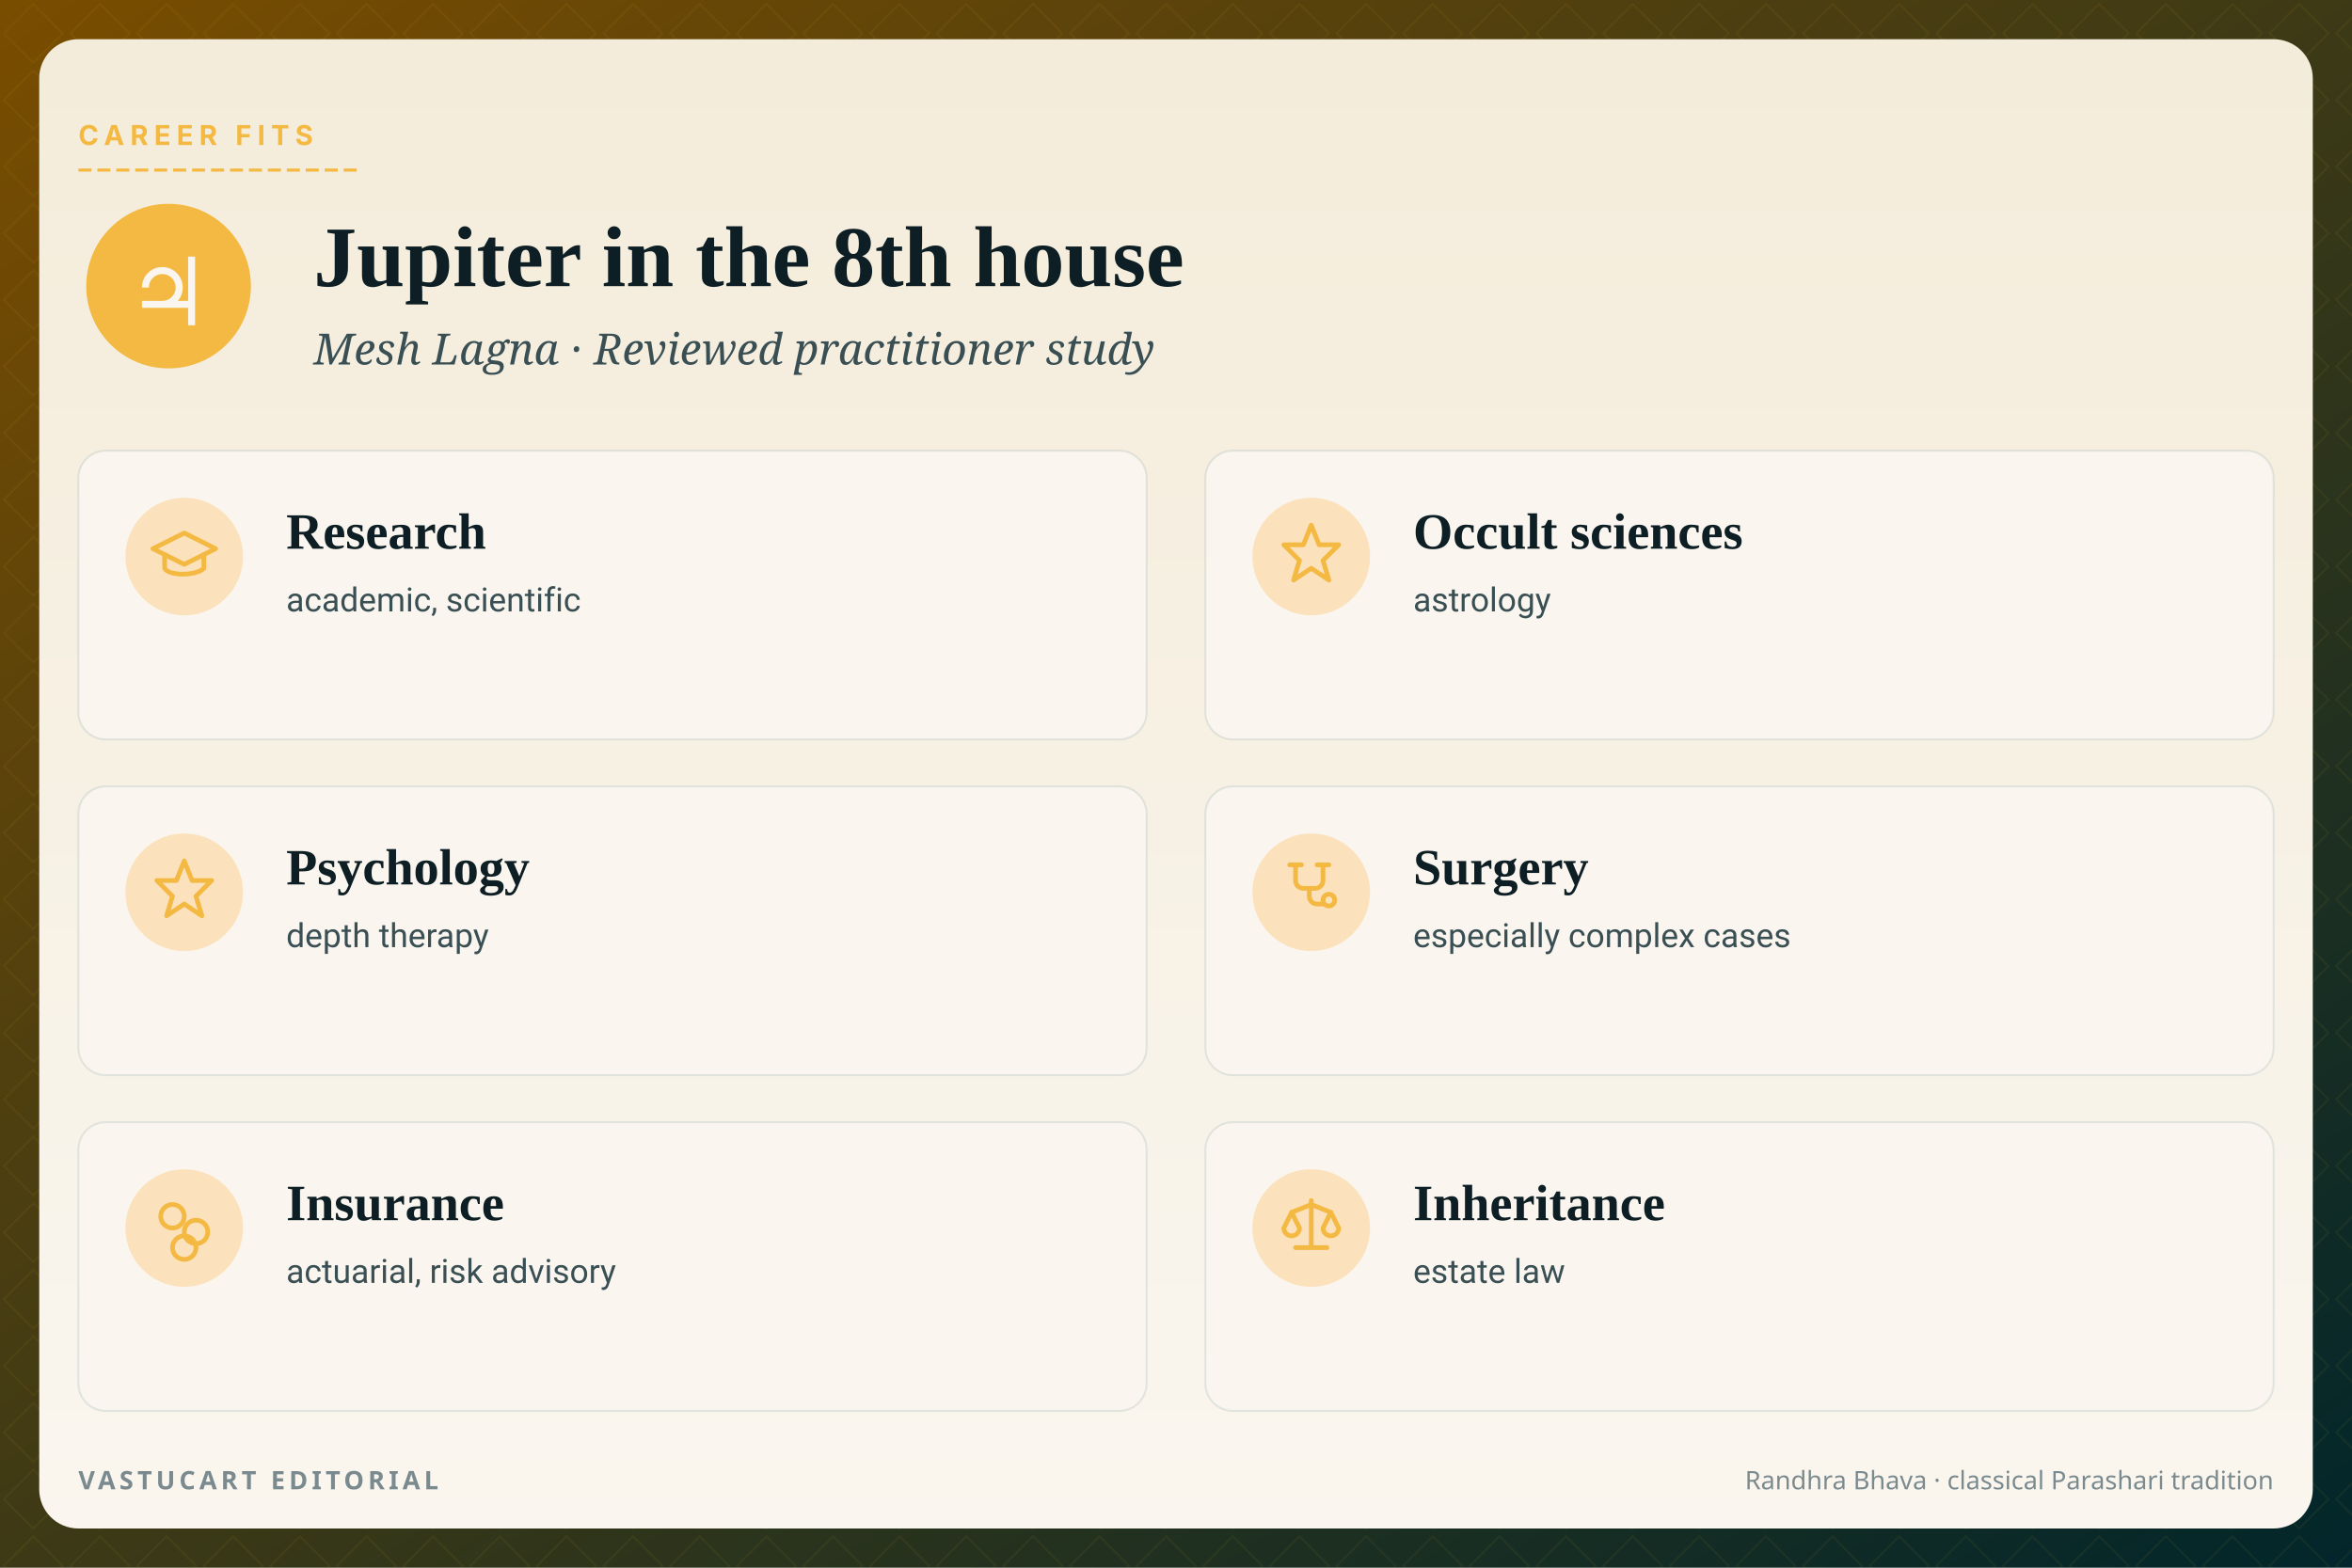
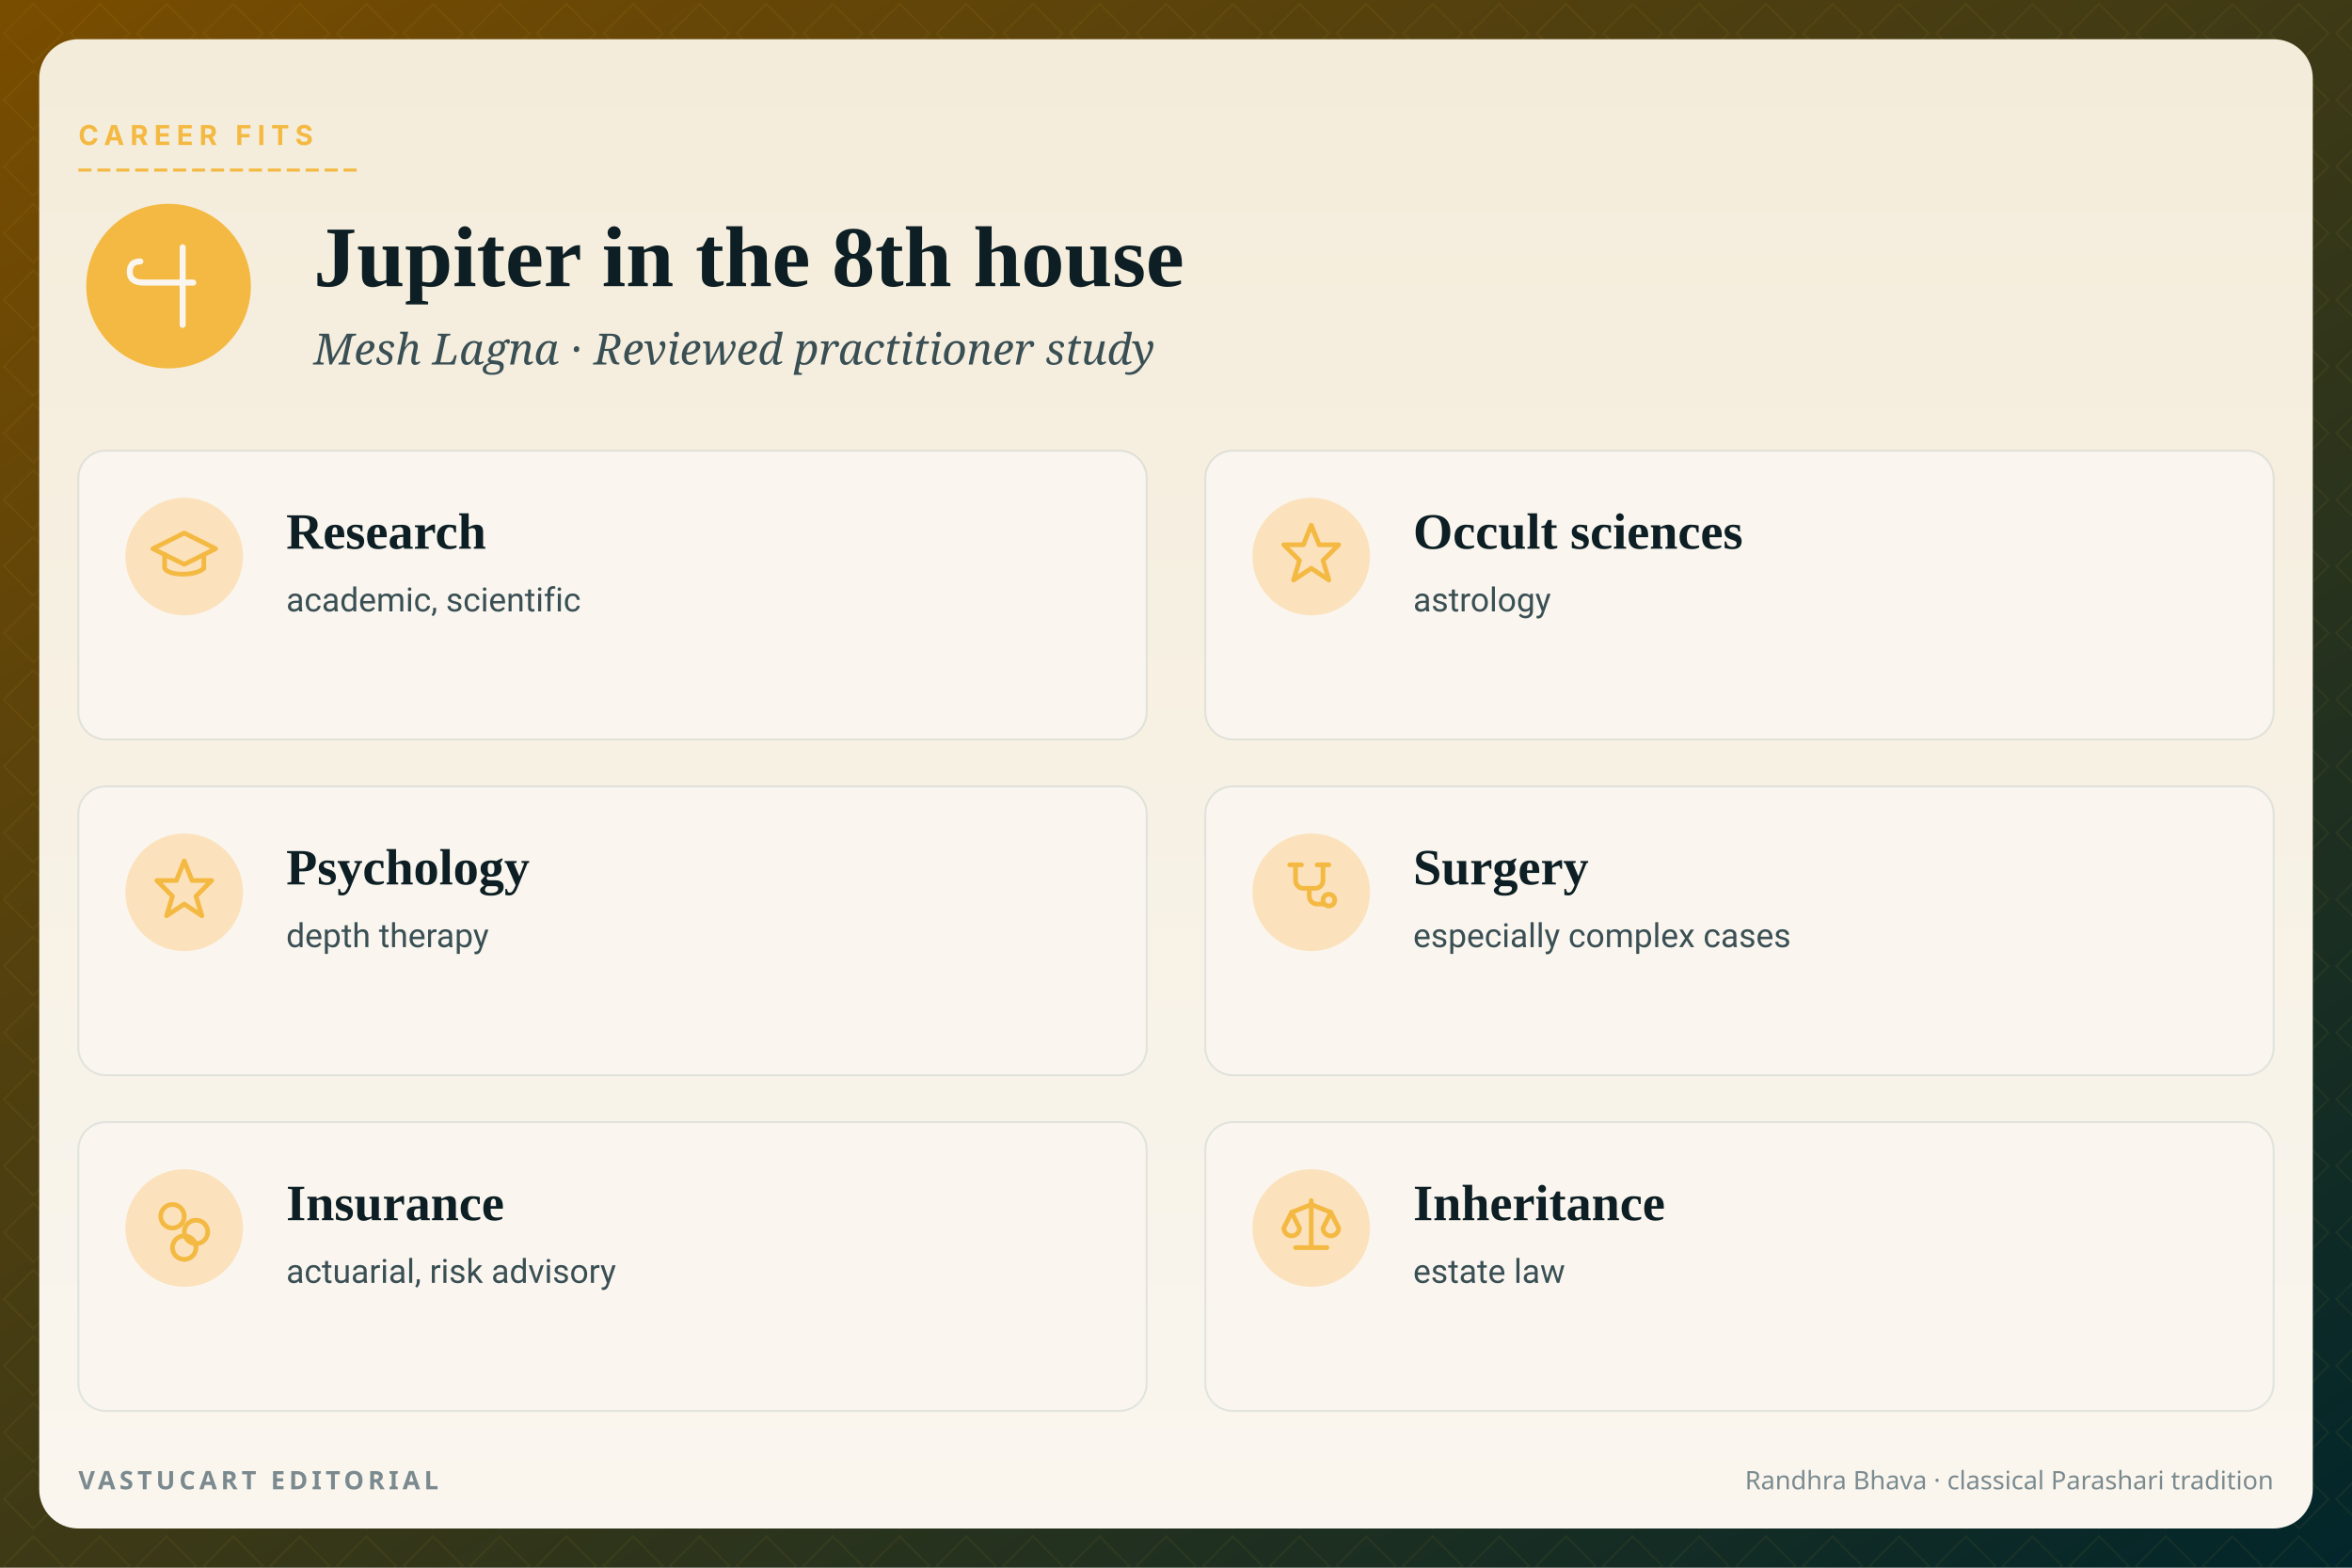
<svg xmlns="http://www.w3.org/2000/svg" viewBox="0 0 1200 800" role="img" aria-label="Jupiter in 8th house career fits for Mesh Lagna">
  <defs>
    <linearGradient id="bg" x1="0" y1="0" x2="1" y2="1">
      <stop offset="0%" stop-color="#7a4d00" />
      <stop offset="100%" stop-color="#01262b" />
    </linearGradient>
    <linearGradient id="cardBg" x1="0" y1="0" x2="0" y2="1">
      <stop offset="0%" stop-color="#F4ECDA" />
      <stop offset="100%" stop-color="#faf6ef" />
    </linearGradient>
    <pattern id="diamondPattern" x="0" y="0" width="34" height="34" patternUnits="userSpaceOnUse">
      <path d="M17 2 L32 17 L17 32 L2 17 Z" fill="none" stroke="#f4b942" stroke-opacity="0.06" stroke-width="1" />
    </pattern>
  </defs>
  <rect x="0" y="0" width="1200" height="800" fill="url(#bg)" />
  <rect x="0" y="0" width="1200" height="800" fill="url(#diamondPattern)" />
  <rect x="20" y="20" width="1160" height="760" rx="20" fill="url(#cardBg)" />
  <g>
    <text x="40" y="74" font-family="system-ui, -apple-system, sans-serif" font-size="14" font-weight="700" letter-spacing="3" fill="#f4b942">CAREER FITS</text>
    <text x="40" y="86" font-family="system-ui, -apple-system, sans-serif" font-size="14" font-weight="700" letter-spacing="3" fill="#f4b942">_______________</text>
    <circle cx="86" cy="146" r="42" fill="#f4b942" />
-     <text x="86" y="166" text-anchor="middle" font-family="Georgia, serif" font-size="48" font-weight="700" fill="#faf6ef">♃</text>
+     <g transform="translate(86 146)">
+       <g transform="scale(0.9)">
+         <path d="M -16 -14 Q -22 -14 -22 -8 Q -22 -2 -14 -2 L 14 -2" stroke="#faf6ef" stroke-width="3.4" stroke-linecap="round" stroke-linejoin="round" fill="none" />
+         <path d="M 8 -22 L 8 22" stroke="#faf6ef" stroke-width="3.4" stroke-linecap="round" stroke-linejoin="round" fill="none" />
+       </g>
+     </g>
    <text x="160" y="146" font-family="Georgia, 'Times New Roman', serif" font-size="44" font-weight="700" fill="#0d1f24">Jupiter in the 8th house</text>
    <text x="160" y="186" font-family="Georgia, serif" font-style="italic" font-size="22" fill="#3a4f54">Mesh Lagna · Reviewed practitioner study</text>
  </g>
  <g>
    <rect x="40" y="230" width="545" height="147.333" rx="14" fill="#faf6ef" stroke="rgba(1,63,71,0.10)" stroke-width="1" />
    <circle cx="94" cy="284" r="30" fill="#FBE2BD" />
    <g transform="translate(74 264)" color="#f4b942">
      <g fill="none" stroke="currentColor" stroke-width="2.4" stroke-linecap="round" stroke-linejoin="round">
        <path d="M4 16 L20 8 L36 16 L20 24 Z" />
        <path d="M10 19 V26 c2 4 16 4 20 0 V19" />
      </g>
    </g>
    <text x="146" y="280" font-family="Georgia, 'Times New Roman', serif" font-size="26" font-weight="700" fill="#0d1f24">Research</text>
    <text x="146" y="312" font-family="system-ui, -apple-system, 'Segoe UI', Roboto, sans-serif" font-size="17" fill="#3a4f54">academic, scientific</text>
  </g>
  <g>
    <rect x="615" y="230" width="545" height="147.333" rx="14" fill="#faf6ef" stroke="rgba(1,63,71,0.10)" stroke-width="1" />
    <circle cx="669" cy="284" r="30" fill="#FBE2BD" />
    <g transform="translate(649 264)" color="#f4b942">
      <g fill="none" stroke="currentColor" stroke-width="2.4" stroke-linecap="round" stroke-linejoin="round">
        <path d="M20 4 L24 14 L34 14 L26 22 L29 32 L20 26 L11 32 L14 22 L6 14 L16 14 Z" />
      </g>
    </g>
    <text x="721" y="280" font-family="Georgia, 'Times New Roman', serif" font-size="26" font-weight="700" fill="#0d1f24">Occult sciences</text>
    <text x="721" y="312" font-family="system-ui, -apple-system, 'Segoe UI', Roboto, sans-serif" font-size="17" fill="#3a4f54">astrology</text>
  </g>
  <g>
    <rect x="40" y="401.333" width="545" height="147.333" rx="14" fill="#faf6ef" stroke="rgba(1,63,71,0.10)" stroke-width="1" />
    <circle cx="94" cy="455.333" r="30" fill="#FBE2BD" />
    <g transform="translate(74 435.3333)" color="#f4b942">
      <g fill="none" stroke="currentColor" stroke-width="2.4" stroke-linecap="round" stroke-linejoin="round">
        <path d="M20 4 L24 14 L34 14 L26 22 L29 32 L20 26 L11 32 L14 22 L6 14 L16 14 Z" />
      </g>
    </g>
    <text x="146" y="451.333" font-family="Georgia, 'Times New Roman', serif" font-size="26" font-weight="700" fill="#0d1f24">Psychology</text>
    <text x="146" y="483.333" font-family="system-ui, -apple-system, 'Segoe UI', Roboto, sans-serif" font-size="17" fill="#3a4f54">depth therapy</text>
  </g>
  <g>
    <rect x="615" y="401.333" width="545" height="147.333" rx="14" fill="#faf6ef" stroke="rgba(1,63,71,0.10)" stroke-width="1" />
    <circle cx="669" cy="455.333" r="30" fill="#FBE2BD" />
    <g transform="translate(649 435.3333)" color="#f4b942">
      <g fill="none" stroke="currentColor" stroke-width="2.4" stroke-linecap="round" stroke-linejoin="round">
        <path d="M12 6 V14 a4 4 0 0 0 4 4 H22 a4 4 0 0 0 4 -4 V6" />
        <circle cx="29" cy="24" r="3" />
        <path d="M19 18 V22 a4 4 0 0 0 4 4 H26" />
        <path d="M9 6 L15 6" />
        <path d="M23 6 L29 6" />
      </g>
    </g>
    <text x="721" y="451.333" font-family="Georgia, 'Times New Roman', serif" font-size="26" font-weight="700" fill="#0d1f24">Surgery</text>
    <text x="721" y="483.333" font-family="system-ui, -apple-system, 'Segoe UI', Roboto, sans-serif" font-size="17" fill="#3a4f54">especially complex cases</text>
  </g>
  <g>
    <rect x="40" y="572.667" width="545" height="147.333" rx="14" fill="#faf6ef" stroke="rgba(1,63,71,0.10)" stroke-width="1" />
    <circle cx="94" cy="626.667" r="30" fill="#FBE2BD" />
    <g transform="translate(74 606.6667)" color="#f4b942">
      <g fill="none" stroke="currentColor" stroke-width="2.4" stroke-linecap="round" stroke-linejoin="round">
        <circle cx="14" cy="14" r="6" />
        <circle cx="26" cy="22" r="6" />
        <circle cx="20" cy="30" r="6" />
      </g>
    </g>
    <text x="146" y="622.667" font-family="Georgia, 'Times New Roman', serif" font-size="26" font-weight="700" fill="#0d1f24">Insurance</text>
    <text x="146" y="654.667" font-family="system-ui, -apple-system, 'Segoe UI', Roboto, sans-serif" font-size="17" fill="#3a4f54">actuarial, risk advisory</text>
  </g>
  <g>
    <rect x="615" y="572.667" width="545" height="147.333" rx="14" fill="#faf6ef" stroke="rgba(1,63,71,0.10)" stroke-width="1" />
    <circle cx="669" cy="626.667" r="30" fill="#FBE2BD" />
    <g transform="translate(649 606.6667)" color="#f4b942">
      <g fill="none" stroke="currentColor" stroke-width="2.4" stroke-linecap="round" stroke-linejoin="round">
        <path d="M20 6 L20 30" />
        <path d="M12 30 L28 30" />
        <path d="M10 12 L20 8 L30 12" />
        <path d="M6 20 a4 4 0 0 0 8 0 L10 12 Z" />
        <path d="M26 20 a4 4 0 0 0 8 0 L30 12 Z" />
      </g>
    </g>
    <text x="721" y="622.667" font-family="Georgia, 'Times New Roman', serif" font-size="26" font-weight="700" fill="#0d1f24">Inheritance</text>
    <text x="721" y="654.667" font-family="system-ui, -apple-system, 'Segoe UI', Roboto, sans-serif" font-size="17" fill="#3a4f54">estate law</text>
  </g>
  <text x="40" y="760" font-family="system-ui, sans-serif" font-size="13" font-weight="600" letter-spacing="2" fill="#7a8a8f">VASTUCART EDITORIAL</text>
  <text x="1160" y="760" text-anchor="end" font-family="system-ui, sans-serif" font-size="13" fill="#7a8a8f">Randhra Bhava · classical Parashari tradition</text>
</svg>
